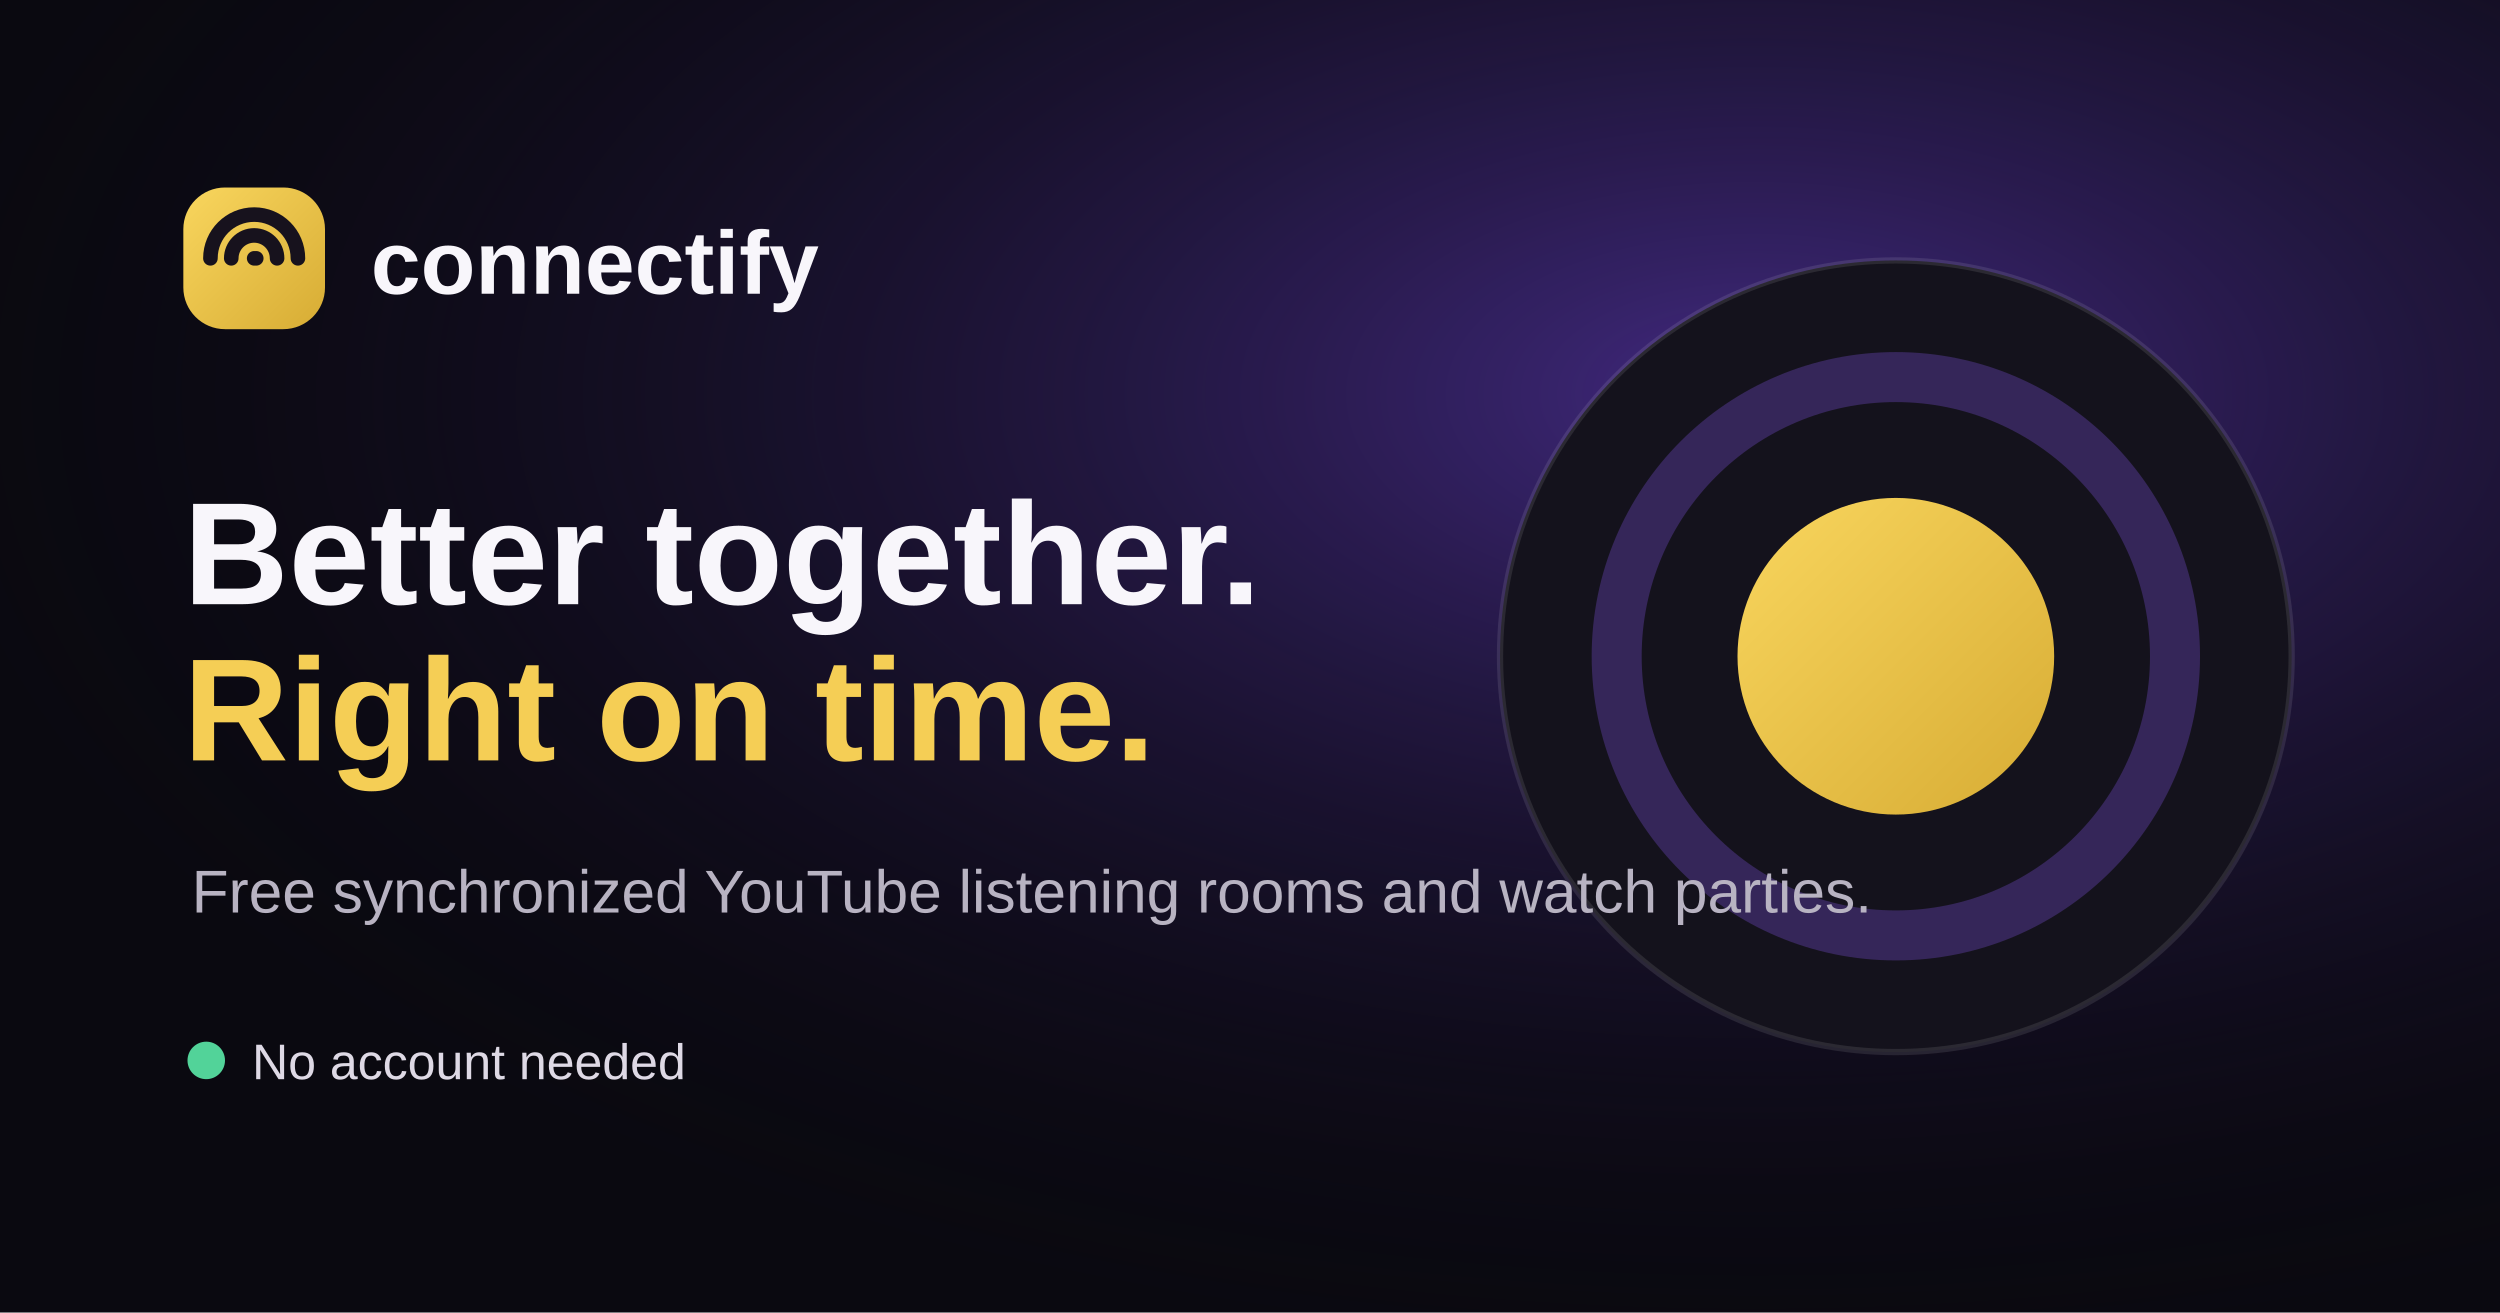
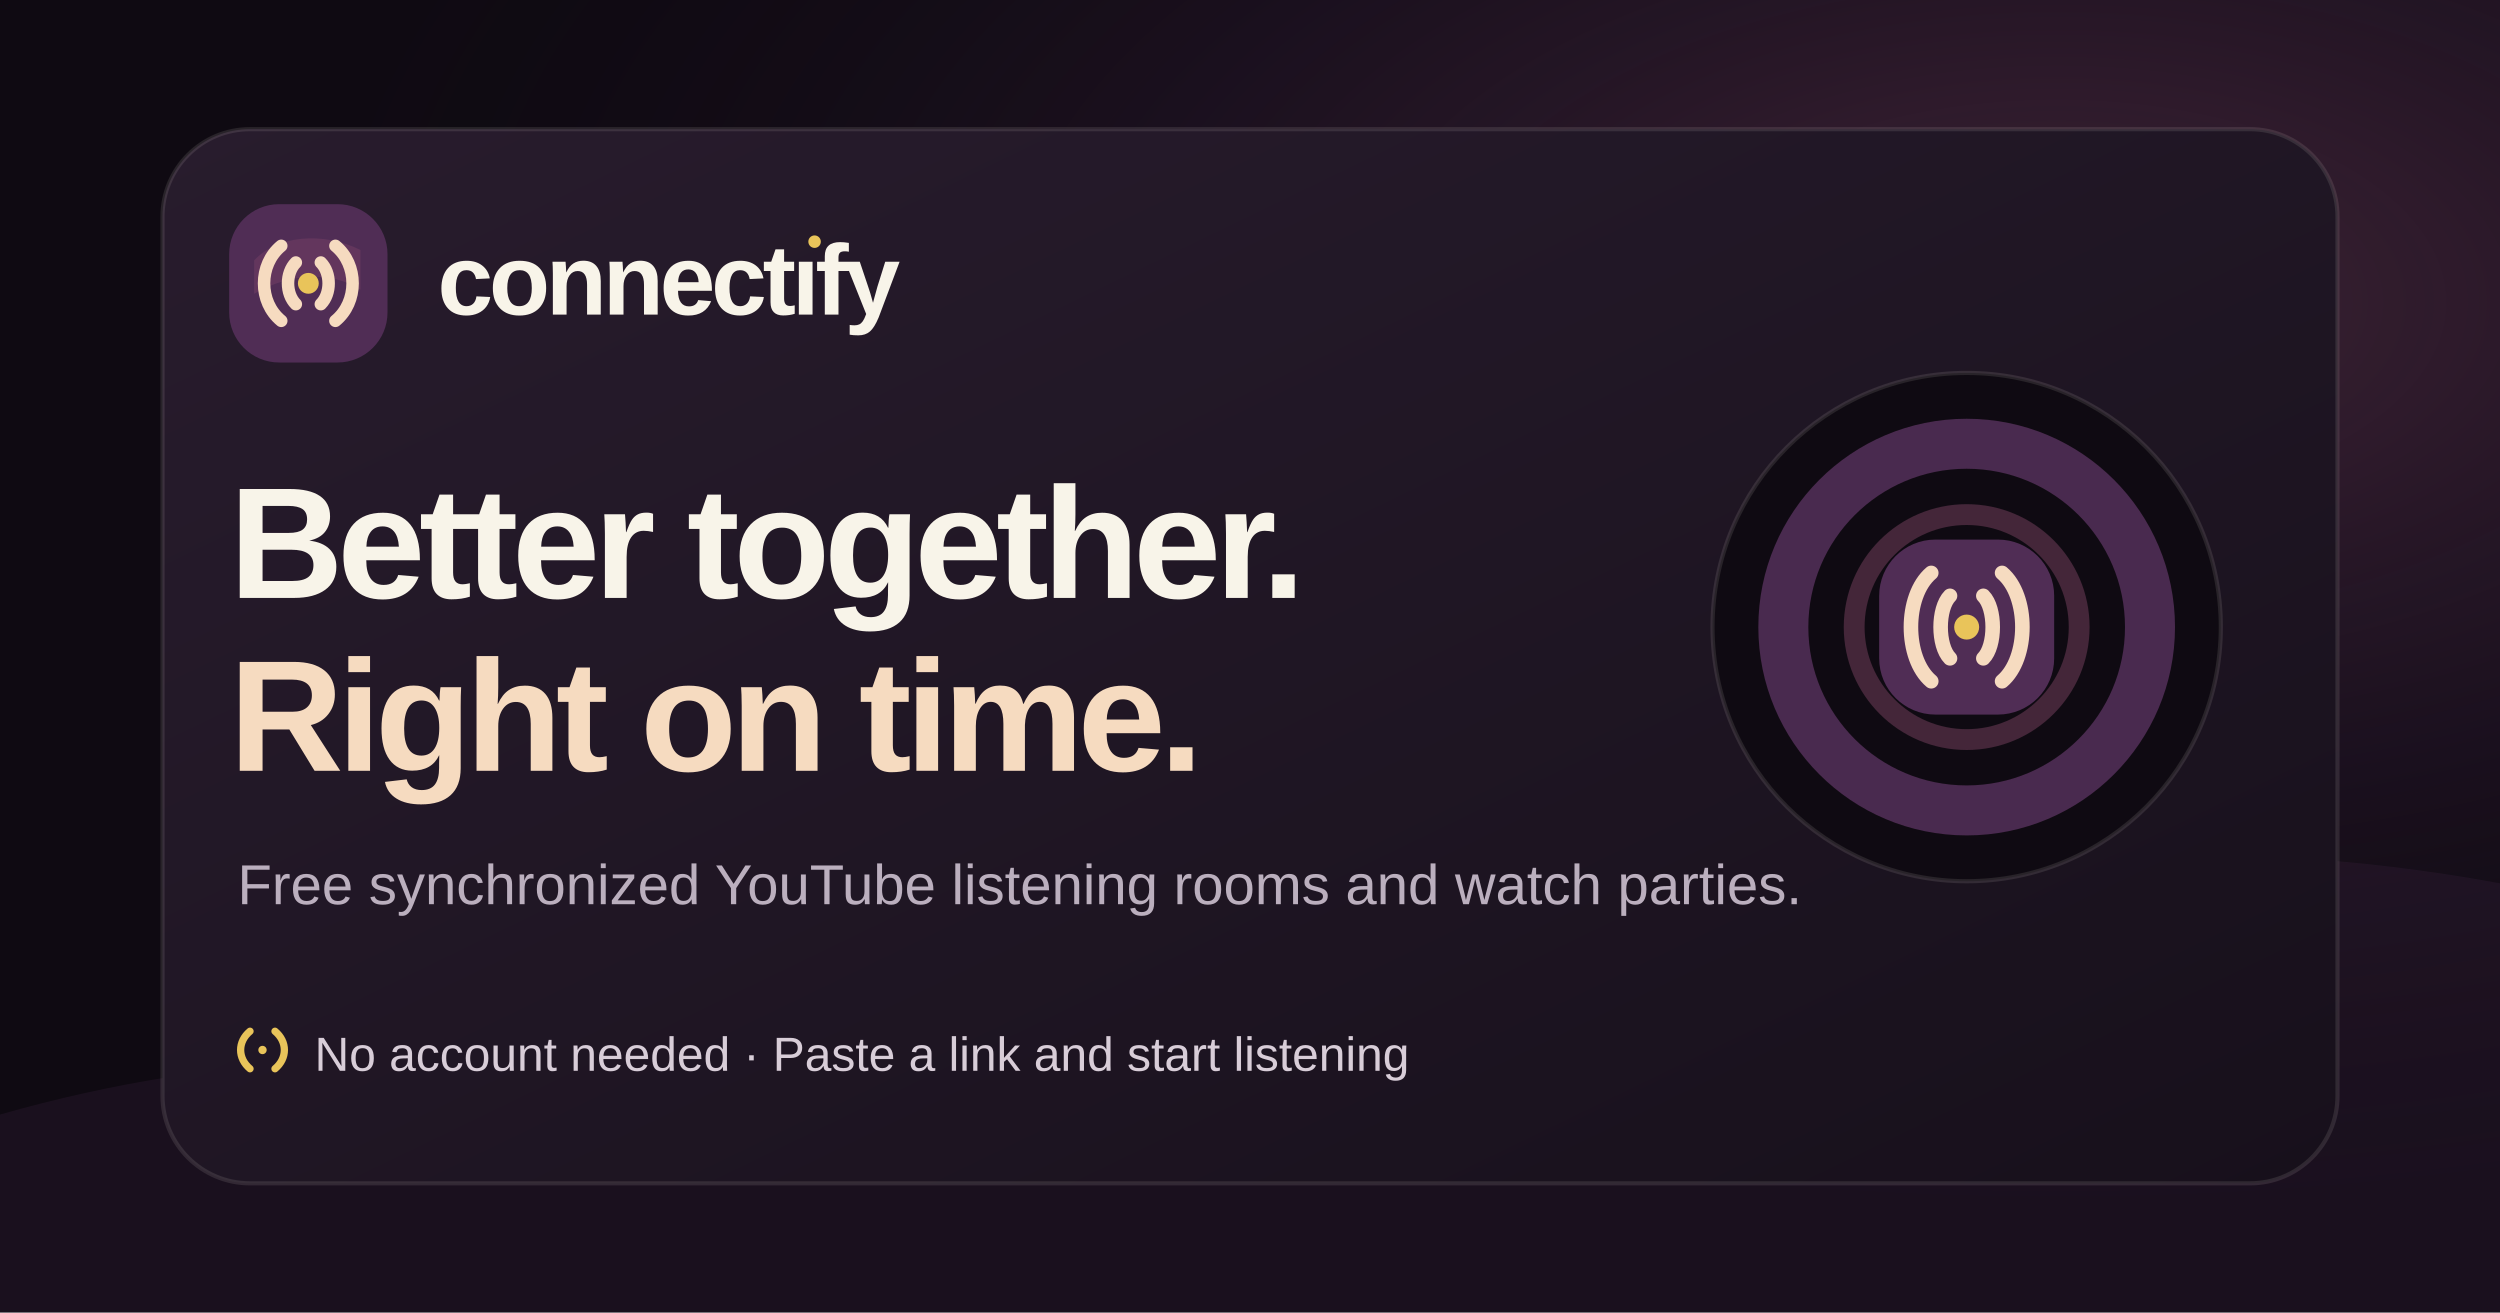
<svg xmlns="http://www.w3.org/2000/svg" width="1200" height="630" viewBox="0 0 1200 630">
  <defs>
-     <radialGradient id="glow" cx="70%" cy="30%" r="75%">
-       <stop offset="0" stop-color="#6f43db" stop-opacity=".55" />
-       <stop offset="1" stop-color="#0a0910" stop-opacity="0" />
+     <radialGradient id="plum-glow" cx="82%" cy="23%" r="72%">
+       <stop offset="0" stop-color="#935073" stop-opacity=".38" />
+       <stop offset=".52" stop-color="#502D55" stop-opacity=".18" />
+       <stop offset="1" stop-color="#0F0A12" stop-opacity="0" />
    </radialGradient>
-     <linearGradient id="gold" x1="0" y1="0" x2="1" y2="1">
-       <stop stop-color="#f9d65e" />
-       <stop offset="1" stop-color="#d7ac34" />
+     <linearGradient id="panel" x1="0" y1="0" x2="1" y2="1">
+       <stop stop-color="#281C2D" />
+       <stop offset="1" stop-color="#17101B" />
    </linearGradient>
  </defs>
-   <rect width="1200" height="630" fill="#0a0910" />
-   <rect width="1200" height="630" fill="url(#glow)" />
-   <circle cx="910" cy="315" r="190" fill="#14121c" stroke="#ffffff" stroke-opacity=".1" stroke-width="3" />
-   <circle cx="910" cy="315" r="134" fill="none" stroke="#8b5cf6" stroke-opacity=".28" stroke-width="24" />
-   <circle cx="910" cy="315" r="76" fill="url(#gold)" />
-   <rect x="88" y="90" width="68" height="68" rx="20" fill="url(#gold)" />
-   <g fill="none" stroke="#17121d" stroke-width="7" stroke-linecap="round">
-     <path d="M111 124a11 11 0 0 1 22 0" />
-     <path d="M101 124a21 21 0 0 1 42 0" />
-     <path d="M122 124h1" />
+   <rect width="1200" height="630" fill="#0F0A12" />
+   <rect width="1200" height="630" fill="url(#plum-glow)" />
+   <path d="M0 535C220 472 387 542 567 513s350-141 633-89v206H0Z" fill="#502D55" opacity=".18" />
+   <rect x="78" y="62" width="1044" height="506" rx="42" fill="url(#panel)" stroke="#F8F4E9" stroke-opacity=".11" stroke-width="2" />
+   <g transform="translate(110 98)">
+     <rect width="76" height="76" rx="24" fill="#502D55" />
+     <path d="M12 27C23 15 45 13 63 22v19C49 32 29 33 12 43Z" fill="#935073" opacity=".28" />
+     <g fill="none" stroke="#F6DBC0" stroke-width="6" stroke-linecap="round">
+       <path d="M25 20c-11 9-11 27 0 36M51 20c11 9 11 27 0 36" />
+       <path d="M32 28c-5 5-5 15 0 20M44 28c5 5 5 15 0 20" />
+     </g>
+     <circle cx="38" cy="38" r="5" fill="#E9C45A" />
  </g>
-   <text x="178" y="141" fill="#f8f6fb" font-family="Arial, sans-serif" font-size="43" font-weight="700">connectify</text>
-   <text x="88" y="290" fill="#f8f6fb" font-family="Arial, sans-serif" font-size="70" font-weight="800">Better together.</text>
-   <text x="88" y="365" fill="#f5ce55" font-family="Arial, sans-serif" font-size="70" font-weight="800">Right on time.</text>
-   <text x="92" y="438" fill="#b8b3c2" font-family="Arial, sans-serif" font-size="29">Free synchronized YouTube listening rooms and watch parties.</text>
-   <g transform="translate(90 500)">
-     <circle cx="9" cy="9" r="9" fill="#52d399" />
-     <text x="31" y="18" fill="#ded9e5" font-family="Arial, sans-serif" font-size="24">No account needed</text>
+   <text x="210" y="151" fill="#F8F4E9" font-family="'Segoe UI Variable Display','Segoe UI',Arial,sans-serif" font-size="48" font-weight="800" letter-spacing="-2">connectıfy</text>
+   <circle cx="391" cy="116" r="3" fill="#E9C45A" />
+   <text x="110" y="287" fill="#F8F4E9" font-family="'Segoe UI Variable Display','Segoe UI',Arial,sans-serif" font-size="76" font-weight="800" letter-spacing="-3">Better together.</text>
+   <text x="110" y="370" fill="#F6DBC0" font-family="'Segoe UI Variable Display','Segoe UI',Arial,sans-serif" font-size="76" font-weight="800" letter-spacing="-3">Right on time.</text>
+   <text x="114" y="434" fill="#BBAFBE" font-family="'Segoe UI Variable Text','Segoe UI',Arial,sans-serif" font-size="27">Free synchronized YouTube listening rooms and watch parties.</text>
+   <g transform="translate(114 493)" fill="none" stroke="#E9C45A" stroke-width="3.5" stroke-linecap="round">
+     <path d="M6 2c-6 5-6 13 0 18M18 2c6 5 6 13 0 18" />
+     <circle cx="12" cy="11" r="2" fill="#E9C45A" stroke="none" />
+   </g>
+   <text x="151" y="514" fill="#D8CDD8" font-family="'Segoe UI Variable Text','Segoe UI',Arial,sans-serif" font-size="23">No account needed · Paste a link and start listening</text>
+   <g transform="translate(820 177)">
+     <circle cx="124" cy="124" r="122" fill="#0F0A12" stroke="#F8F4E9" stroke-opacity=".11" stroke-width="2" />
+     <circle cx="124" cy="124" r="88" fill="none" stroke="#502D55" stroke-width="24" opacity=".9" />
+     <circle cx="124" cy="124" r="54" fill="none" stroke="#935073" stroke-width="10" opacity=".4" />
+     <rect x="82" y="82" width="84" height="84" rx="27" fill="#502D55" />
+     <g fill="none" stroke="#F6DBC0" stroke-width="7" stroke-linecap="round">
+       <path d="M107 98c-13 11-13 41 0 52M141 98c13 11 13 41 0 52" />
+       <path d="M116 109c-6 6-6 24 0 30M132 109c6 6 6 24 0 30" />
+     </g>
+     <circle cx="124" cy="124" r="6" fill="#E9C45A" />
  </g>
</svg>
